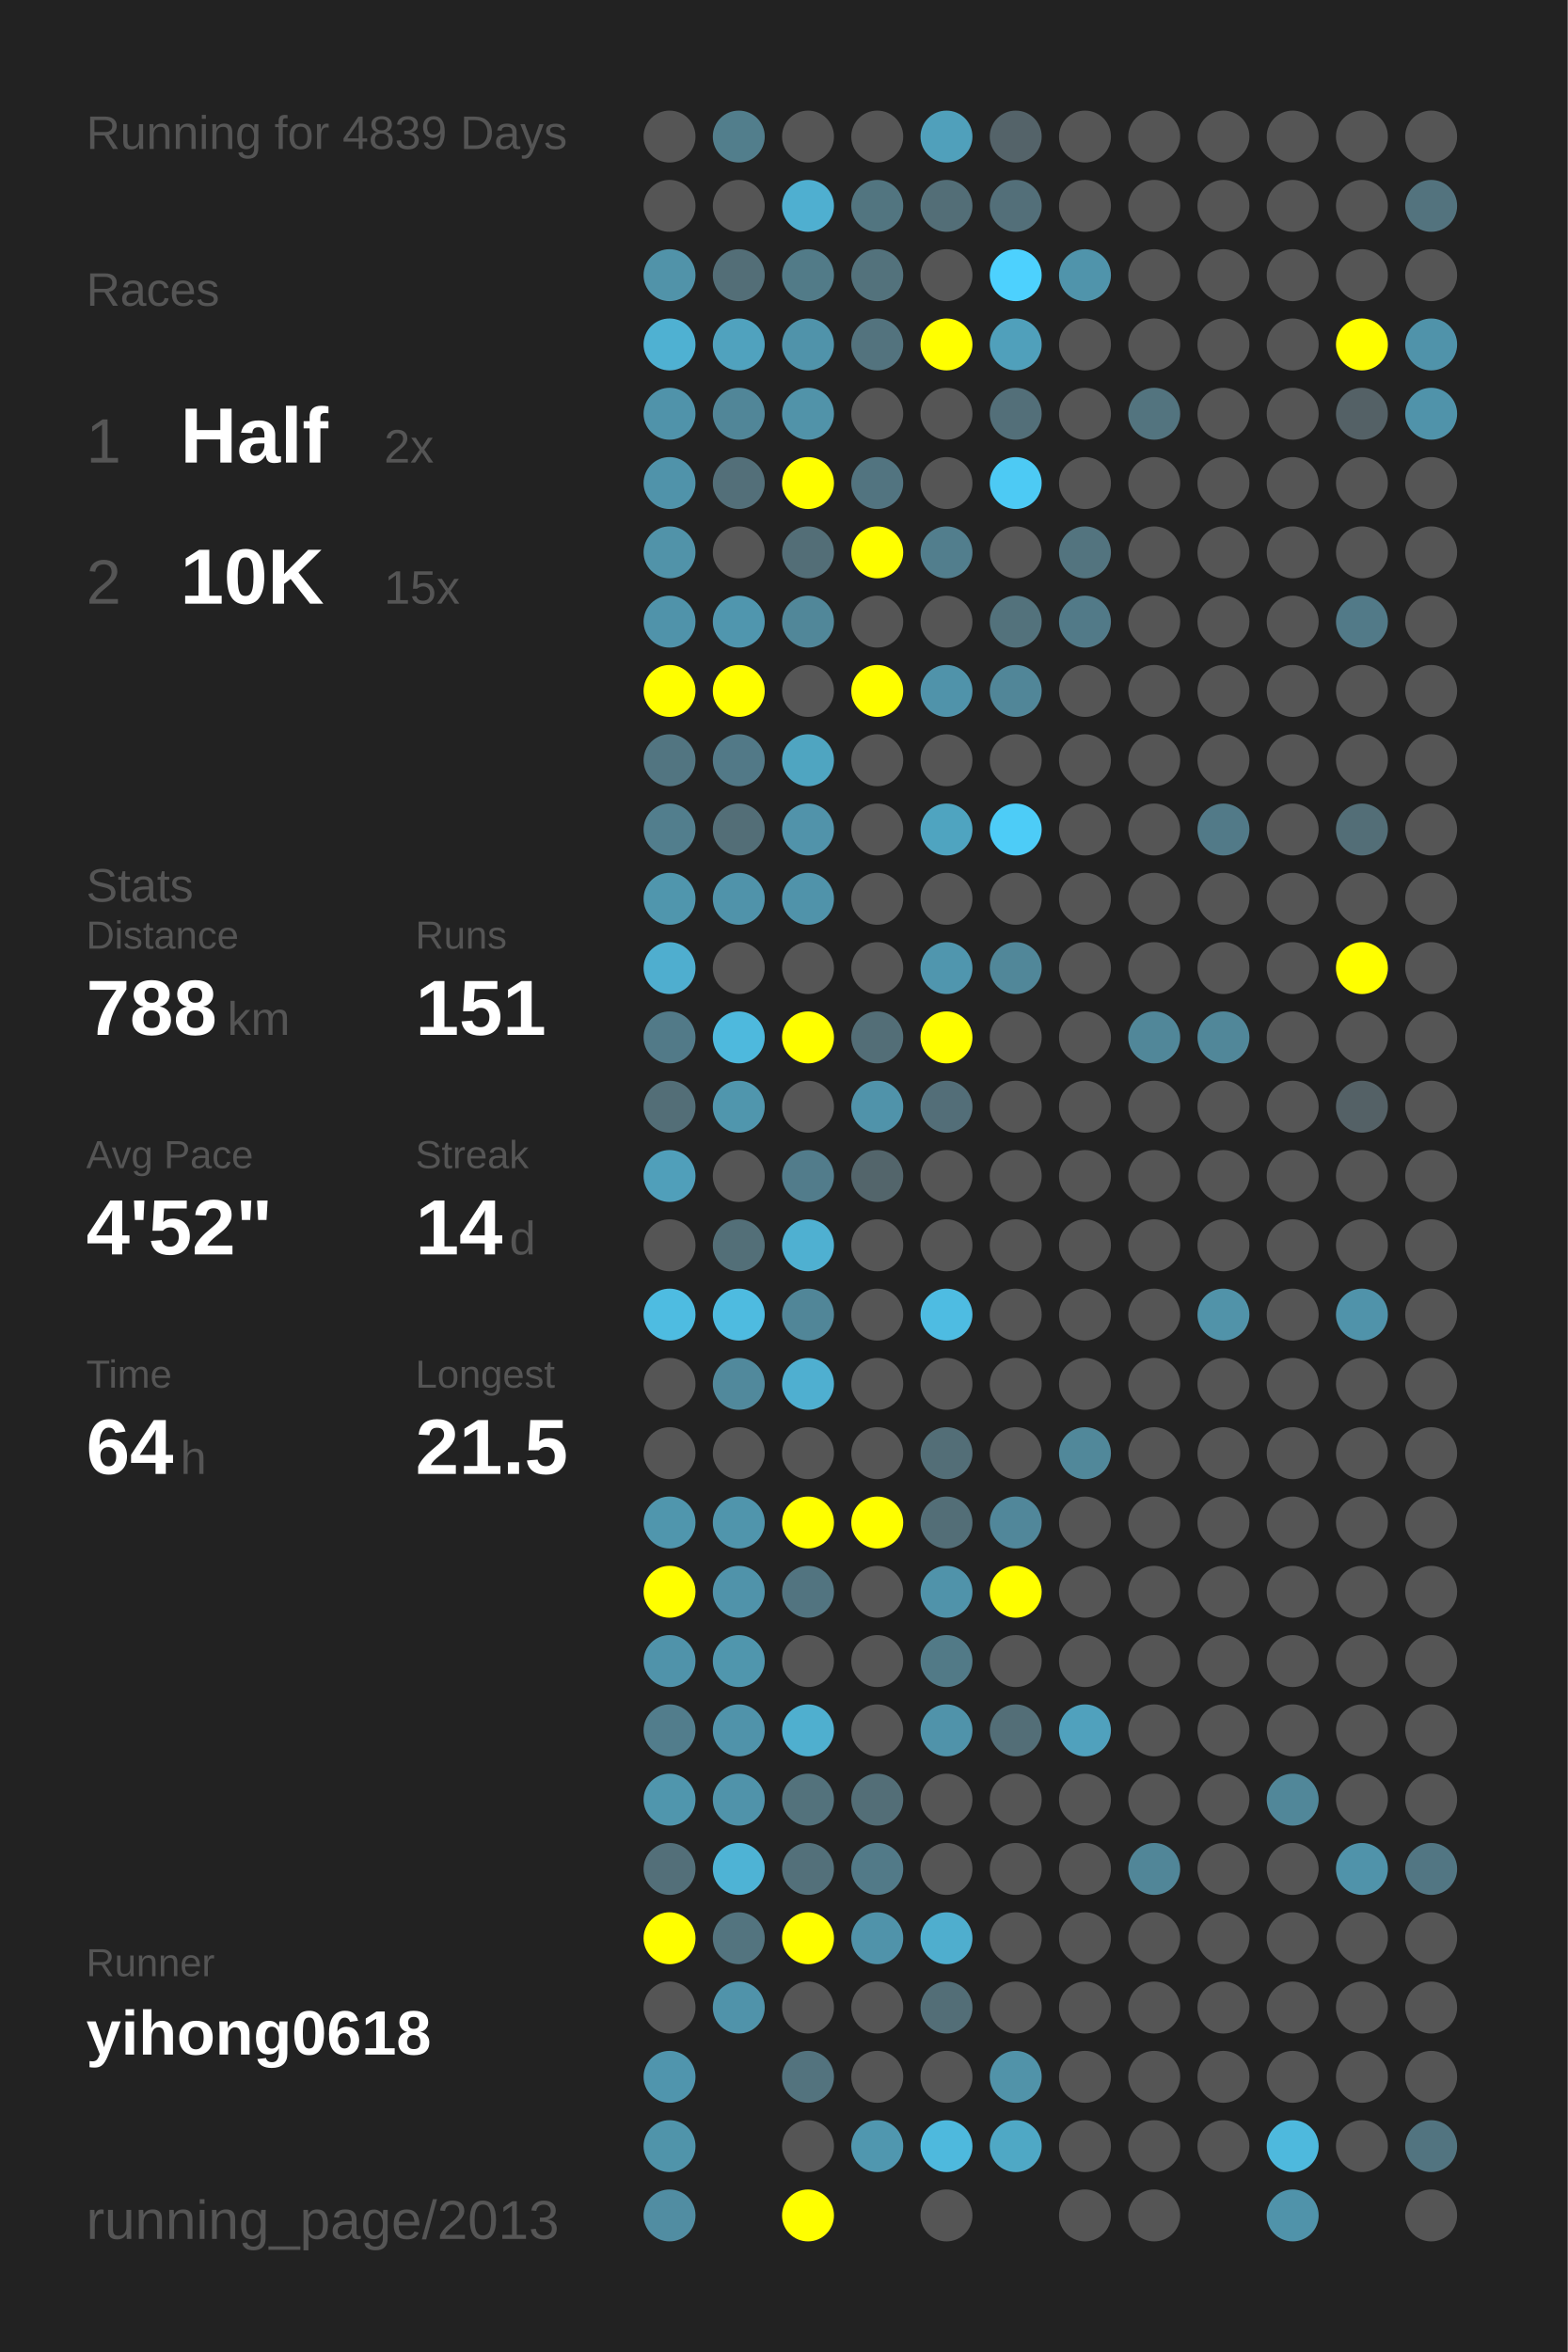
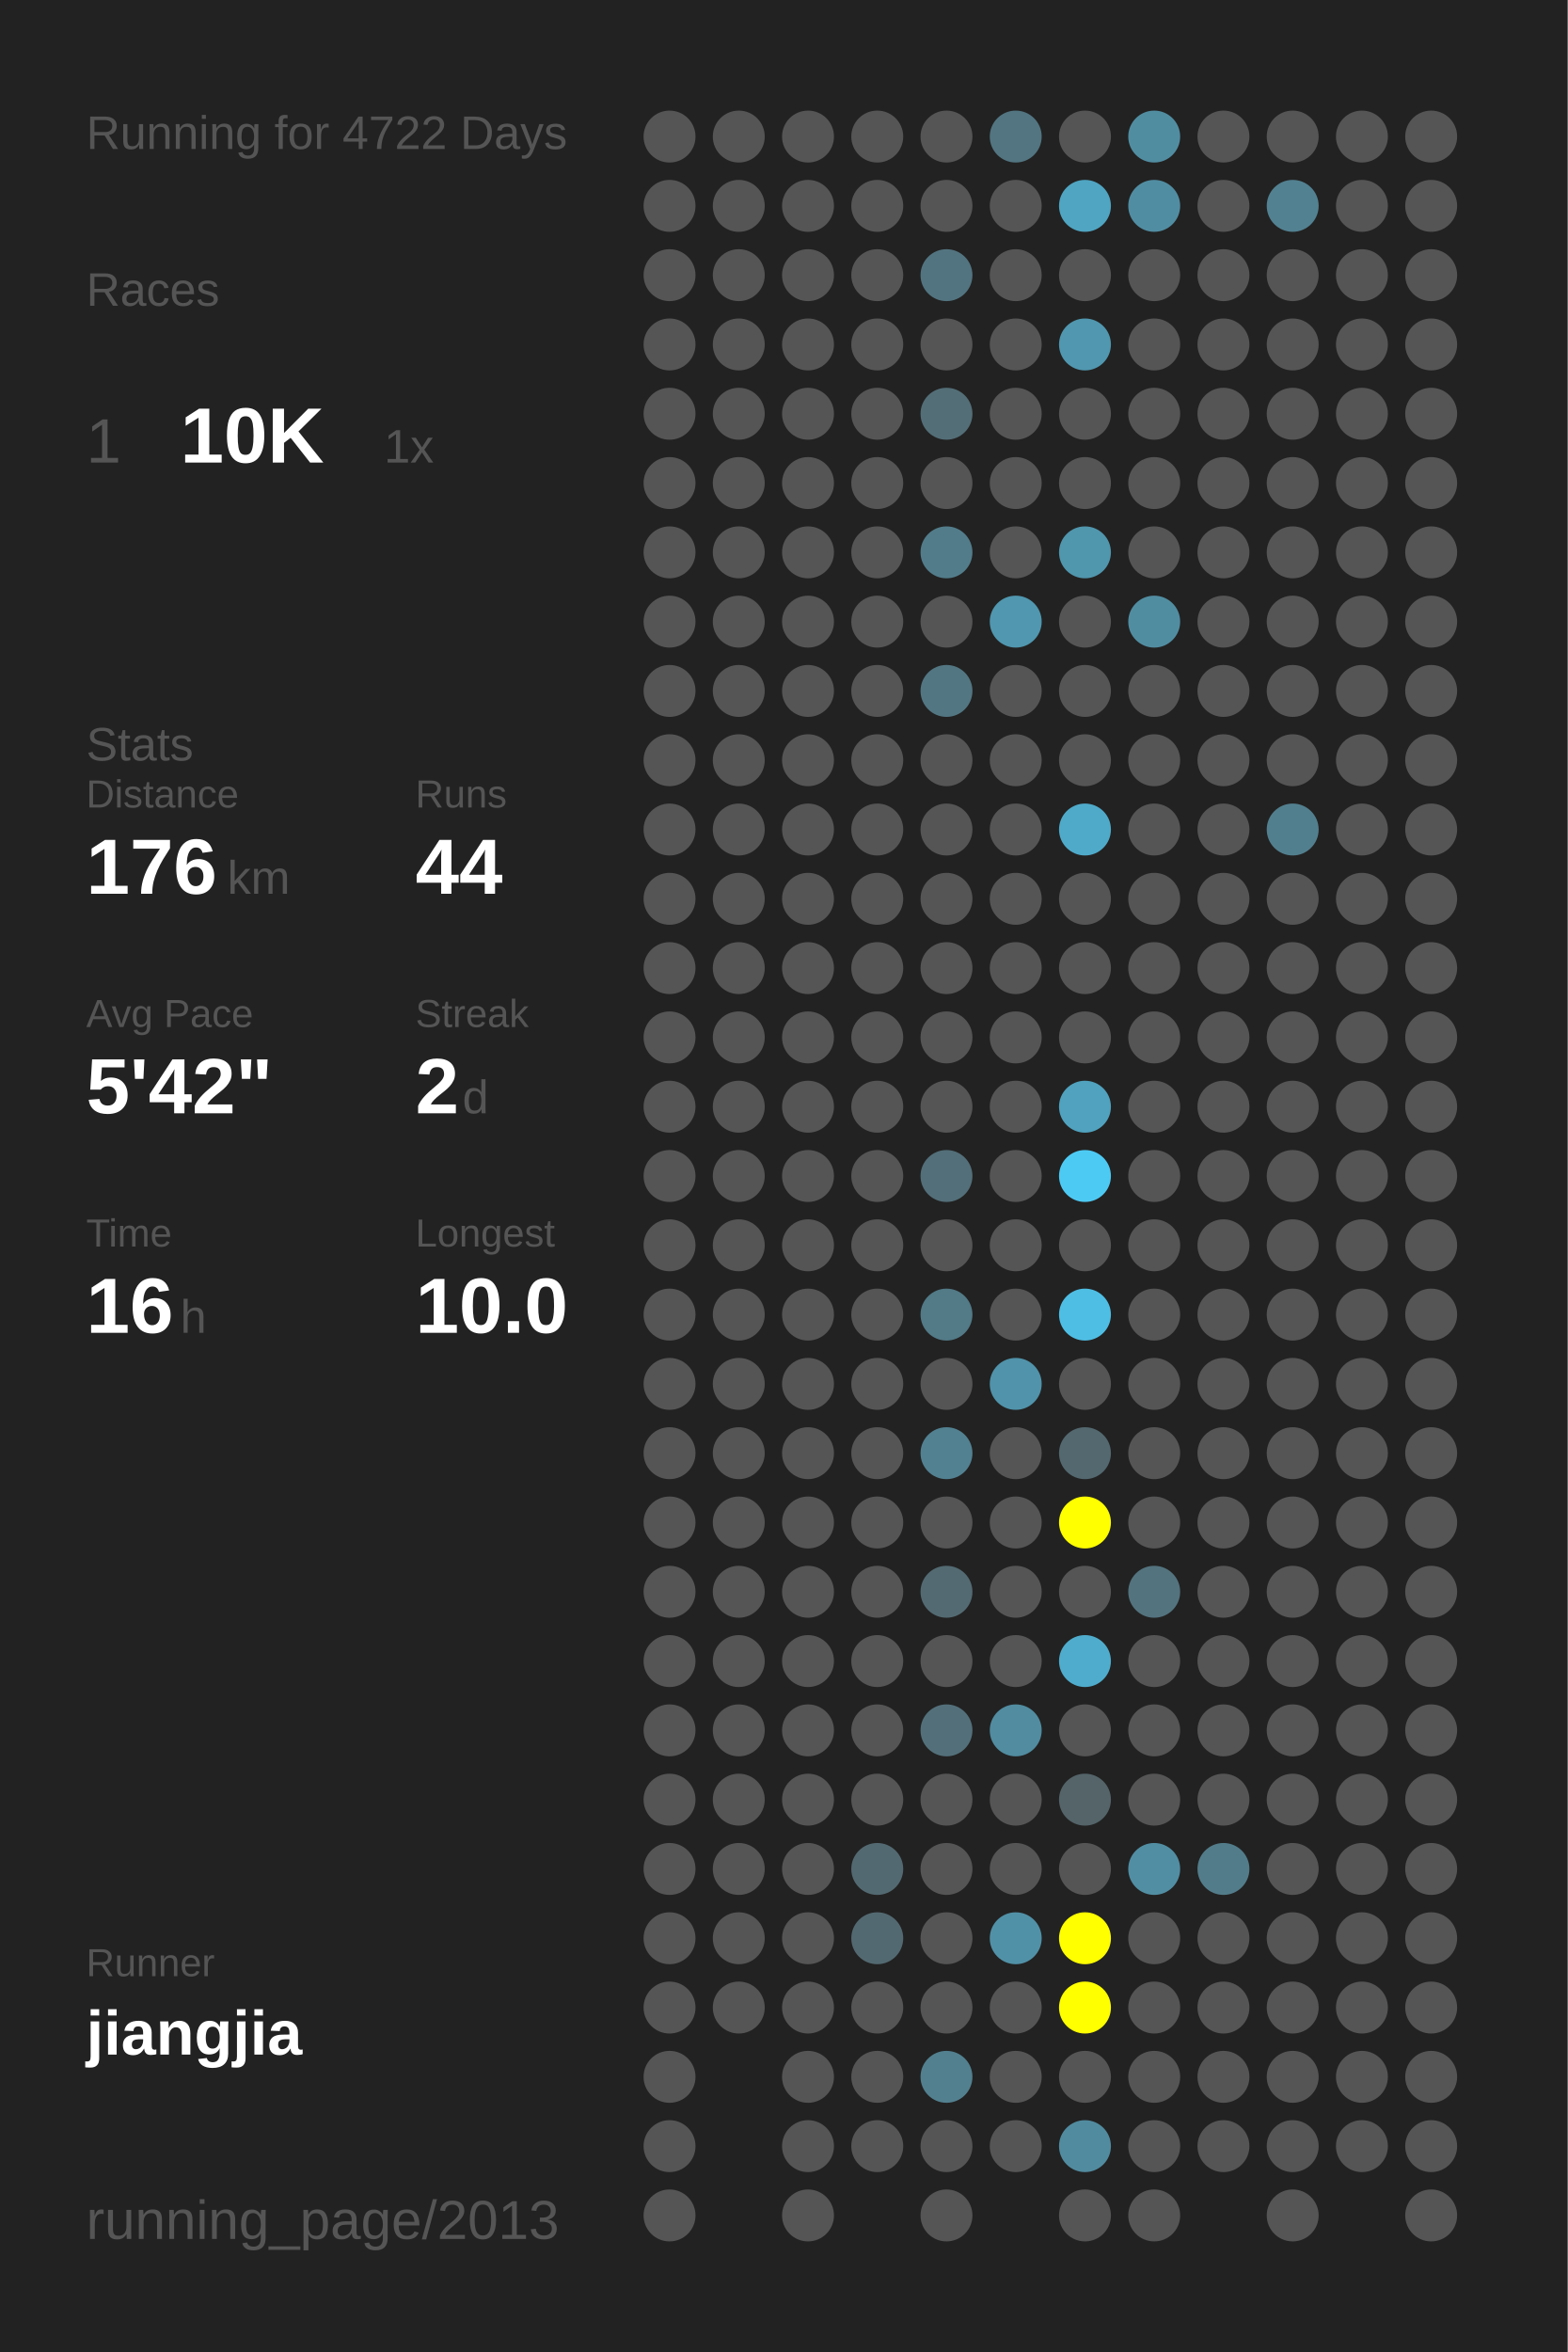
<svg xmlns="http://www.w3.org/2000/svg" baseProfile="full" height="300mm" version="1.1" viewBox="0,0,200,300" width="200mm">
  <defs />
  <rect fill="#222222" height="300" width="200" x="0" y="0" />
-   <text fill="#555555" style="font-size:6px; font-family:Arial;" x="11" y="19">Running for 4839 Days</text>
+   <text fill="#555555" style="font-size:6px; font-family:Arial;" x="11" y="19">Running for 4722 Days</text>
  <text fill="#555555" style="font-size:6px; font-family:Arial;" x="11" y="39">Races</text>
  <text fill="#555555" style="font-size:8px; font-family:Arial;" x="11" y="59">1</text>
-   <text fill="#FFFFFF" style="font-size:10px; font-family:Arial; font-weight:bold;" x="23" y="59">Half</text>
-   <text fill="#555555" style="font-size:6px; font-family:Arial;" x="49" y="59">2x</text>
-   <text fill="#555555" style="font-size:8px; font-family:Arial;" x="11" y="77">2</text>
-   <text fill="#FFFFFF" style="font-size:10px; font-family:Arial; font-weight:bold;" x="23" y="77">10K</text>
-   <text fill="#555555" style="font-size:6px; font-family:Arial;" x="49" y="77">15x</text>
-   <text fill="#555555" style="font-size:6px; font-family:Arial;" x="11" y="115">Stats</text>
-   <text fill="#555555" style="font-size:5px; font-family:Arial;" x="11" y="121">Distance</text>
-   <text fill="#FFFFFF" style="font-size:10px; font-family:Arial; font-weight:bold;" x="11" y="132">788</text>
-   <text fill="#555555" style="font-size:6px; font-family:Arial;" x="29" y="132">km</text>
-   <text fill="#555555" style="font-size:5px; font-family:Arial;" x="53" y="121">Runs</text>
-   <text fill="#FFFFFF" style="font-size:10px; font-family:Arial; font-weight:bold;" x="53" y="132">151</text>
-   <text fill="#555555" style="font-size:5px; font-family:Arial;" x="11" y="149">Avg Pace</text>
-   <text fill="#FFFFFF" style="font-size:10px; font-family:Arial; font-weight:bold;" x="11" y="160">4'52"</text>
-   <text fill="#555555" style="font-size:5px; font-family:Arial;" x="53" y="149">Streak</text>
-   <text fill="#FFFFFF" style="font-size:10px; font-family:Arial; font-weight:bold;" x="53" y="160">14</text>
-   <text fill="#555555" style="font-size:6px; font-family:Arial;" x="65" y="160">d</text>
-   <text fill="#555555" style="font-size:5px; font-family:Arial;" x="11" y="177">Time</text>
-   <text fill="#FFFFFF" style="font-size:10px; font-family:Arial; font-weight:bold;" x="11" y="188">64</text>
-   <text fill="#555555" style="font-size:6px; font-family:Arial;" x="23" y="188">h</text>
-   <text fill="#555555" style="font-size:5px; font-family:Arial;" x="53" y="177">Longest</text>
-   <text fill="#FFFFFF" style="font-size:10px; font-family:Arial; font-weight:bold;" x="53" y="188">21.5</text>
+   <text fill="#FFFFFF" style="font-size:10px; font-family:Arial; font-weight:bold;" x="23" y="59">10K</text>
+   <text fill="#555555" style="font-size:6px; font-family:Arial;" x="49" y="59">1x</text>
+   <text fill="#555555" style="font-size:6px; font-family:Arial;" x="11" y="97">Stats</text>
+   <text fill="#555555" style="font-size:5px; font-family:Arial;" x="11" y="103">Distance</text>
+   <text fill="#FFFFFF" style="font-size:10px; font-family:Arial; font-weight:bold;" x="11" y="114">176</text>
+   <text fill="#555555" style="font-size:6px; font-family:Arial;" x="29" y="114">km</text>
+   <text fill="#555555" style="font-size:5px; font-family:Arial;" x="53" y="103">Runs</text>
+   <text fill="#FFFFFF" style="font-size:10px; font-family:Arial; font-weight:bold;" x="53" y="114">44</text>
+   <text fill="#555555" style="font-size:5px; font-family:Arial;" x="11" y="131">Avg Pace</text>
+   <text fill="#FFFFFF" style="font-size:10px; font-family:Arial; font-weight:bold;" x="11" y="142">5'42"</text>
+   <text fill="#555555" style="font-size:5px; font-family:Arial;" x="53" y="131">Streak</text>
+   <text fill="#FFFFFF" style="font-size:10px; font-family:Arial; font-weight:bold;" x="53" y="142">2</text>
+   <text fill="#555555" style="font-size:6px; font-family:Arial;" x="59" y="142">d</text>
+   <text fill="#555555" style="font-size:5px; font-family:Arial;" x="11" y="159">Time</text>
+   <text fill="#FFFFFF" style="font-size:10px; font-family:Arial; font-weight:bold;" x="11" y="170">16</text>
+   <text fill="#555555" style="font-size:6px; font-family:Arial;" x="23" y="170">h</text>
+   <text fill="#555555" style="font-size:5px; font-family:Arial;" x="53" y="159">Longest</text>
+   <text fill="#FFFFFF" style="font-size:10px; font-family:Arial; font-weight:bold;" x="53" y="170">10.0</text>
  <text fill="#555555" style="font-size:5px; font-family:Arial;" x="11" y="252.065">Runner</text>
-   <text fill="#FFFFFF" style="font-size:8px; font-family:Arial; font-weight:bold;" x="11" y="262.065">yihong0618</text>
+   <text fill="#FFFFFF" style="font-size:8px; font-family:Arial; font-weight:bold;" x="11" y="262.065">jiangjia</text>
  <text fill="#555555" style="font-size:7px; font-family:Arial;" x="11" y="285.581">running_page/2013</text>
  <circle cx="85.417" cy="17.419" fill="#555555" r="3.312" />
  <circle cx="85.417" cy="26.258" fill="#555555" r="3.312" />
-   <circle cx="85.417" cy="35.097" fill="#5193a9" r="3.312" />
-   <circle cx="85.417" cy="43.935" fill="#4fb1d2" r="3.312" />
-   <circle cx="85.417" cy="52.774" fill="#5093aa" r="3.312" />
-   <circle cx="85.417" cy="61.613" fill="#5093aa" r="3.312" />
-   <circle cx="85.417" cy="70.452" fill="#5193a9" r="3.312" />
-   <circle cx="85.417" cy="79.29" fill="#5093aa" r="3.312" />
-   <circle cx="85.417" cy="88.129" fill="#FFFF00" r="3.312" />
-   <circle cx="85.417" cy="96.968" fill="#527581" r="3.312" />
-   <circle cx="85.417" cy="105.806" fill="#527e8d" r="3.312" />
-   <circle cx="85.417" cy="114.645" fill="#5096ad" r="3.312" />
-   <circle cx="85.417" cy="123.484" fill="#4faecf" r="3.312" />
-   <circle cx="85.417" cy="132.323" fill="#527a88" r="3.312" />
-   <circle cx="85.417" cy="141.161" fill="#536e77" r="3.312" />
-   <circle cx="85.417" cy="150" fill="#509fba" r="3.312" />
+   <circle cx="85.417" cy="35.097" fill="#555555" r="3.312" />
+   <circle cx="85.417" cy="43.935" fill="#555555" r="3.312" />
+   <circle cx="85.417" cy="52.774" fill="#555555" r="3.312" />
+   <circle cx="85.417" cy="61.613" fill="#555555" r="3.312" />
+   <circle cx="85.417" cy="70.452" fill="#555555" r="3.312" />
+   <circle cx="85.417" cy="79.29" fill="#555555" r="3.312" />
+   <circle cx="85.417" cy="88.129" fill="#555555" r="3.312" />
+   <circle cx="85.417" cy="96.968" fill="#555555" r="3.312" />
+   <circle cx="85.417" cy="105.806" fill="#555555" r="3.312" />
+   <circle cx="85.417" cy="114.645" fill="#555555" r="3.312" />
+   <circle cx="85.417" cy="123.484" fill="#555555" r="3.312" />
+   <circle cx="85.417" cy="132.323" fill="#555555" r="3.312" />
+   <circle cx="85.417" cy="141.161" fill="#555555" r="3.312" />
+   <circle cx="85.417" cy="150" fill="#555555" r="3.312" />
  <circle cx="85.417" cy="158.839" fill="#555555" r="3.312" />
-   <circle cx="85.417" cy="167.677" fill="#4ebce1" r="3.312" />
+   <circle cx="85.417" cy="167.677" fill="#555555" r="3.312" />
  <circle cx="85.417" cy="176.516" fill="#555555" r="3.312" />
  <circle cx="85.417" cy="185.355" fill="#555555" r="3.312" />
-   <circle cx="85.417" cy="194.194" fill="#5096ad" r="3.312" />
-   <circle cx="85.417" cy="203.032" fill="#FFFF00" r="3.312" />
-   <circle cx="85.417" cy="211.871" fill="#5093aa" r="3.312" />
-   <circle cx="85.417" cy="220.71" fill="#527d8c" r="3.312" />
-   <circle cx="85.417" cy="229.548" fill="#5096ad" r="3.312" />
-   <circle cx="85.417" cy="238.387" fill="#536f79" r="3.312" />
-   <circle cx="85.417" cy="247.226" fill="#FFFF00" r="3.312" />
+   <circle cx="85.417" cy="194.194" fill="#555555" r="3.312" />
+   <circle cx="85.417" cy="203.032" fill="#555555" r="3.312" />
+   <circle cx="85.417" cy="211.871" fill="#555555" r="3.312" />
+   <circle cx="85.417" cy="220.71" fill="#555555" r="3.312" />
+   <circle cx="85.417" cy="229.548" fill="#555555" r="3.312" />
+   <circle cx="85.417" cy="238.387" fill="#555555" r="3.312" />
+   <circle cx="85.417" cy="247.226" fill="#555555" r="3.312" />
  <circle cx="85.417" cy="256.065" fill="#555555" r="3.312" />
-   <circle cx="85.417" cy="264.903" fill="#5095ad" r="3.312" />
-   <circle cx="85.417" cy="273.742" fill="#5094aa" r="3.312" />
-   <circle cx="85.417" cy="282.581" fill="#518da2" r="3.312" />
-   <circle cx="94.25" cy="17.419" fill="#527e8c" r="3.312" />
+   <circle cx="85.417" cy="264.903" fill="#555555" r="3.312" />
+   <circle cx="85.417" cy="273.742" fill="#555555" r="3.312" />
+   <circle cx="85.417" cy="282.581" fill="#555555" r="3.312" />
+   <circle cx="94.25" cy="17.419" fill="#555555" r="3.312" />
  <circle cx="94.25" cy="26.258" fill="#555555" r="3.312" />
-   <circle cx="94.25" cy="35.097" fill="#536e77" r="3.312" />
-   <circle cx="94.25" cy="43.935" fill="#50a2be" r="3.312" />
-   <circle cx="94.25" cy="52.774" fill="#518698" r="3.312" />
-   <circle cx="94.25" cy="61.613" fill="#536f79" r="3.312" />
+   <circle cx="94.25" cy="35.097" fill="#555555" r="3.312" />
+   <circle cx="94.25" cy="43.935" fill="#555555" r="3.312" />
+   <circle cx="94.25" cy="52.774" fill="#555555" r="3.312" />
+   <circle cx="94.25" cy="61.613" fill="#555555" r="3.312" />
  <circle cx="94.25" cy="70.452" fill="#555555" r="3.312" />
-   <circle cx="94.25" cy="79.29" fill="#5096ae" r="3.312" />
-   <circle cx="94.25" cy="88.129" fill="#FFFF00" r="3.312" />
-   <circle cx="94.25" cy="96.968" fill="#527987" r="3.312" />
-   <circle cx="94.25" cy="105.806" fill="#536e77" r="3.312" />
-   <circle cx="94.25" cy="114.645" fill="#5093aa" r="3.312" />
+   <circle cx="94.25" cy="79.29" fill="#555555" r="3.312" />
+   <circle cx="94.25" cy="88.129" fill="#555555" r="3.312" />
+   <circle cx="94.25" cy="96.968" fill="#555555" r="3.312" />
+   <circle cx="94.25" cy="105.806" fill="#555555" r="3.312" />
+   <circle cx="94.25" cy="114.645" fill="#555555" r="3.312" />
  <circle cx="94.25" cy="123.484" fill="#555555" r="3.312" />
-   <circle cx="94.25" cy="132.323" fill="#4eb9dd" r="3.312" />
-   <circle cx="94.25" cy="141.161" fill="#5096ad" r="3.312" />
+   <circle cx="94.25" cy="132.323" fill="#555555" r="3.312" />
+   <circle cx="94.25" cy="141.161" fill="#555555" r="3.312" />
  <circle cx="94.25" cy="150" fill="#555555" r="3.312" />
-   <circle cx="94.25" cy="158.839" fill="#536f78" r="3.312" />
-   <circle cx="94.25" cy="167.677" fill="#4ebbe0" r="3.312" />
-   <circle cx="94.25" cy="176.516" fill="#51899c" r="3.312" />
+   <circle cx="94.25" cy="158.839" fill="#555555" r="3.312" />
+   <circle cx="94.25" cy="167.677" fill="#555555" r="3.312" />
+   <circle cx="94.25" cy="176.516" fill="#555555" r="3.312" />
  <circle cx="94.25" cy="185.355" fill="#555555" r="3.312" />
-   <circle cx="94.25" cy="194.194" fill="#5095ac" r="3.312" />
-   <circle cx="94.25" cy="203.032" fill="#5093aa" r="3.312" />
-   <circle cx="94.25" cy="211.871" fill="#5096ad" r="3.312" />
-   <circle cx="94.25" cy="220.71" fill="#5093aa" r="3.312" />
-   <circle cx="94.25" cy="229.548" fill="#5093aa" r="3.312" />
-   <circle cx="94.25" cy="238.387" fill="#4eb3d5" r="3.312" />
-   <circle cx="94.25" cy="247.226" fill="#53747f" r="3.312" />
-   <circle cx="94.25" cy="256.065" fill="#5093aa" r="3.312" />
+   <circle cx="94.25" cy="194.194" fill="#555555" r="3.312" />
+   <circle cx="94.25" cy="203.032" fill="#555555" r="3.312" />
+   <circle cx="94.25" cy="211.871" fill="#555555" r="3.312" />
+   <circle cx="94.25" cy="220.71" fill="#555555" r="3.312" />
+   <circle cx="94.25" cy="229.548" fill="#555555" r="3.312" />
+   <circle cx="94.25" cy="238.387" fill="#555555" r="3.312" />
+   <circle cx="94.25" cy="247.226" fill="#555555" r="3.312" />
+   <circle cx="94.25" cy="256.065" fill="#555555" r="3.312" />
  <circle cx="103.083" cy="17.419" fill="#555555" r="3.312" />
-   <circle cx="103.083" cy="26.258" fill="#4fafd0" r="3.312" />
-   <circle cx="103.083" cy="35.097" fill="#527b88" r="3.312" />
-   <circle cx="103.083" cy="43.935" fill="#5093aa" r="3.312" />
-   <circle cx="103.083" cy="52.774" fill="#5193a9" r="3.312" />
-   <circle cx="103.083" cy="61.613" fill="#FFFF00" r="3.312" />
-   <circle cx="103.083" cy="70.452" fill="#536e77" r="3.312" />
-   <circle cx="103.083" cy="79.29" fill="#518799" r="3.312" />
+   <circle cx="103.083" cy="26.258" fill="#555555" r="3.312" />
+   <circle cx="103.083" cy="35.097" fill="#555555" r="3.312" />
+   <circle cx="103.083" cy="43.935" fill="#555555" r="3.312" />
+   <circle cx="103.083" cy="52.774" fill="#555555" r="3.312" />
+   <circle cx="103.083" cy="61.613" fill="#555555" r="3.312" />
+   <circle cx="103.083" cy="70.452" fill="#555555" r="3.312" />
+   <circle cx="103.083" cy="79.29" fill="#555555" r="3.312" />
  <circle cx="103.083" cy="88.129" fill="#555555" r="3.312" />
-   <circle cx="103.083" cy="96.968" fill="#4fa5c1" r="3.312" />
-   <circle cx="103.083" cy="105.806" fill="#5193aa" r="3.312" />
-   <circle cx="103.083" cy="114.645" fill="#5093aa" r="3.312" />
+   <circle cx="103.083" cy="96.968" fill="#555555" r="3.312" />
+   <circle cx="103.083" cy="105.806" fill="#555555" r="3.312" />
+   <circle cx="103.083" cy="114.645" fill="#555555" r="3.312" />
  <circle cx="103.083" cy="123.484" fill="#555555" r="3.312" />
-   <circle cx="103.083" cy="132.323" fill="#FFFF00" r="3.312" />
+   <circle cx="103.083" cy="132.323" fill="#555555" r="3.312" />
  <circle cx="103.083" cy="141.161" fill="#555555" r="3.312" />
-   <circle cx="103.083" cy="150" fill="#527c8b" r="3.312" />
-   <circle cx="103.083" cy="158.839" fill="#4fb0d1" r="3.312" />
-   <circle cx="103.083" cy="167.677" fill="#518698" r="3.312" />
-   <circle cx="103.083" cy="176.516" fill="#4fafd0" r="3.312" />
+   <circle cx="103.083" cy="150" fill="#555555" r="3.312" />
+   <circle cx="103.083" cy="158.839" fill="#555555" r="3.312" />
+   <circle cx="103.083" cy="167.677" fill="#555555" r="3.312" />
+   <circle cx="103.083" cy="176.516" fill="#555555" r="3.312" />
  <circle cx="103.083" cy="185.355" fill="#555555" r="3.312" />
-   <circle cx="103.083" cy="194.194" fill="#FFFF00" r="3.312" />
-   <circle cx="103.083" cy="203.032" fill="#527480" r="3.312" />
+   <circle cx="103.083" cy="194.194" fill="#555555" r="3.312" />
+   <circle cx="103.083" cy="203.032" fill="#555555" r="3.312" />
  <circle cx="103.083" cy="211.871" fill="#555555" r="3.312" />
-   <circle cx="103.083" cy="220.71" fill="#4fafcf" r="3.312" />
-   <circle cx="103.083" cy="229.548" fill="#53727c" r="3.312" />
-   <circle cx="103.083" cy="238.387" fill="#53707a" r="3.312" />
-   <circle cx="103.083" cy="247.226" fill="#FFFF00" r="3.312" />
+   <circle cx="103.083" cy="220.71" fill="#555555" r="3.312" />
+   <circle cx="103.083" cy="229.548" fill="#555555" r="3.312" />
+   <circle cx="103.083" cy="238.387" fill="#555555" r="3.312" />
+   <circle cx="103.083" cy="247.226" fill="#555555" r="3.312" />
  <circle cx="103.083" cy="256.065" fill="#555555" r="3.312" />
-   <circle cx="103.083" cy="264.903" fill="#53737e" r="3.312" />
+   <circle cx="103.083" cy="264.903" fill="#555555" r="3.312" />
  <circle cx="103.083" cy="273.742" fill="#555555" r="3.312" />
-   <circle cx="103.083" cy="282.581" fill="#FFFF00" r="3.312" />
+   <circle cx="103.083" cy="282.581" fill="#555555" r="3.312" />
  <circle cx="111.917" cy="17.419" fill="#555555" r="3.312" />
-   <circle cx="111.917" cy="26.258" fill="#527580" r="3.312" />
-   <circle cx="111.917" cy="35.097" fill="#53727c" r="3.312" />
-   <circle cx="111.917" cy="43.935" fill="#53737e" r="3.312" />
+   <circle cx="111.917" cy="26.258" fill="#555555" r="3.312" />
+   <circle cx="111.917" cy="35.097" fill="#555555" r="3.312" />
+   <circle cx="111.917" cy="43.935" fill="#555555" r="3.312" />
  <circle cx="111.917" cy="52.774" fill="#555555" r="3.312" />
-   <circle cx="111.917" cy="61.613" fill="#527480" r="3.312" />
-   <circle cx="111.917" cy="70.452" fill="#FFFF00" r="3.312" />
+   <circle cx="111.917" cy="61.613" fill="#555555" r="3.312" />
+   <circle cx="111.917" cy="70.452" fill="#555555" r="3.312" />
  <circle cx="111.917" cy="79.29" fill="#555555" r="3.312" />
-   <circle cx="111.917" cy="88.129" fill="#FFFF00" r="3.312" />
+   <circle cx="111.917" cy="88.129" fill="#555555" r="3.312" />
  <circle cx="111.917" cy="96.968" fill="#555555" r="3.312" />
  <circle cx="111.917" cy="105.806" fill="#555555" r="3.312" />
  <circle cx="111.917" cy="114.645" fill="#555555" r="3.312" />
  <circle cx="111.917" cy="123.484" fill="#555555" r="3.312" />
-   <circle cx="111.917" cy="132.323" fill="#536e77" r="3.312" />
-   <circle cx="111.917" cy="141.161" fill="#5093aa" r="3.312" />
-   <circle cx="111.917" cy="150" fill="#53656b" r="3.312" />
+   <circle cx="111.917" cy="132.323" fill="#555555" r="3.312" />
+   <circle cx="111.917" cy="141.161" fill="#555555" r="3.312" />
+   <circle cx="111.917" cy="150" fill="#555555" r="3.312" />
  <circle cx="111.917" cy="158.839" fill="#555555" r="3.312" />
  <circle cx="111.917" cy="167.677" fill="#555555" r="3.312" />
  <circle cx="111.917" cy="176.516" fill="#555555" r="3.312" />
  <circle cx="111.917" cy="185.355" fill="#555555" r="3.312" />
-   <circle cx="111.917" cy="194.194" fill="#FFFF00" r="3.312" />
+   <circle cx="111.917" cy="194.194" fill="#555555" r="3.312" />
  <circle cx="111.917" cy="203.032" fill="#555555" r="3.312" />
  <circle cx="111.917" cy="211.871" fill="#555555" r="3.312" />
  <circle cx="111.917" cy="220.71" fill="#555555" r="3.312" />
-   <circle cx="111.917" cy="229.548" fill="#536e77" r="3.312" />
-   <circle cx="111.917" cy="238.387" fill="#527a88" r="3.312" />
-   <circle cx="111.917" cy="247.226" fill="#5093aa" r="3.312" />
+   <circle cx="111.917" cy="229.548" fill="#555555" r="3.312" />
+   <circle cx="111.917" cy="238.387" fill="#536971" r="3.312" />
+   <circle cx="111.917" cy="247.226" fill="#536971" r="3.312" />
  <circle cx="111.917" cy="256.065" fill="#555555" r="3.312" />
  <circle cx="111.917" cy="264.903" fill="#555555" r="3.312" />
-   <circle cx="111.917" cy="273.742" fill="#5097af" r="3.312" />
-   <circle cx="120.75" cy="17.419" fill="#50a0bb" r="3.312" />
-   <circle cx="120.75" cy="26.258" fill="#536e77" r="3.312" />
-   <circle cx="120.75" cy="35.097" fill="#555555" r="3.312" />
-   <circle cx="120.75" cy="43.935" fill="#FFFF00" r="3.312" />
-   <circle cx="120.75" cy="52.774" fill="#555555" r="3.312" />
+   <circle cx="111.917" cy="273.742" fill="#555555" r="3.312" />
+   <circle cx="120.75" cy="17.419" fill="#555555" r="3.312" />
+   <circle cx="120.75" cy="26.258" fill="#555555" r="3.312" />
+   <circle cx="120.75" cy="35.097" fill="#527480" r="3.312" />
+   <circle cx="120.75" cy="43.935" fill="#555555" r="3.312" />
+   <circle cx="120.75" cy="52.774" fill="#536e77" r="3.312" />
  <circle cx="120.75" cy="61.613" fill="#555555" r="3.312" />
-   <circle cx="120.75" cy="70.452" fill="#527e8d" r="3.312" />
+   <circle cx="120.75" cy="70.452" fill="#527c8a" r="3.312" />
  <circle cx="120.75" cy="79.29" fill="#555555" r="3.312" />
-   <circle cx="120.75" cy="88.129" fill="#5093aa" r="3.312" />
+   <circle cx="120.75" cy="88.129" fill="#527682" r="3.312" />
  <circle cx="120.75" cy="96.968" fill="#555555" r="3.312" />
-   <circle cx="120.75" cy="105.806" fill="#4fa4c0" r="3.312" />
+   <circle cx="120.75" cy="105.806" fill="#555555" r="3.312" />
  <circle cx="120.75" cy="114.645" fill="#555555" r="3.312" />
-   <circle cx="120.75" cy="123.484" fill="#5096ae" r="3.312" />
-   <circle cx="120.75" cy="132.323" fill="#FFFF00" r="3.312" />
-   <circle cx="120.75" cy="141.161" fill="#536e78" r="3.312" />
-   <circle cx="120.75" cy="150" fill="#555555" r="3.312" />
+   <circle cx="120.75" cy="123.484" fill="#555555" r="3.312" />
+   <circle cx="120.75" cy="132.323" fill="#555555" r="3.312" />
+   <circle cx="120.75" cy="141.161" fill="#555555" r="3.312" />
+   <circle cx="120.75" cy="150" fill="#536f79" r="3.312" />
  <circle cx="120.75" cy="158.839" fill="#555555" r="3.312" />
-   <circle cx="120.75" cy="167.677" fill="#4ebce2" r="3.312" />
+   <circle cx="120.75" cy="167.677" fill="#527a87" r="3.312" />
  <circle cx="120.75" cy="176.516" fill="#555555" r="3.312" />
-   <circle cx="120.75" cy="185.355" fill="#536e77" r="3.312" />
-   <circle cx="120.75" cy="194.194" fill="#536e77" r="3.312" />
-   <circle cx="120.75" cy="203.032" fill="#5093aa" r="3.312" />
-   <circle cx="120.75" cy="211.871" fill="#527a87" r="3.312" />
-   <circle cx="120.75" cy="220.71" fill="#5093aa" r="3.312" />
+   <circle cx="120.75" cy="185.355" fill="#528191" r="3.312" />
+   <circle cx="120.75" cy="194.194" fill="#555555" r="3.312" />
+   <circle cx="120.75" cy="203.032" fill="#536a72" r="3.312" />
+   <circle cx="120.75" cy="211.871" fill="#555555" r="3.312" />
+   <circle cx="120.75" cy="220.71" fill="#53707a" r="3.312" />
  <circle cx="120.75" cy="229.548" fill="#555555" r="3.312" />
  <circle cx="120.75" cy="238.387" fill="#555555" r="3.312" />
-   <circle cx="120.75" cy="247.226" fill="#4faece" r="3.312" />
-   <circle cx="120.75" cy="256.065" fill="#536e77" r="3.312" />
-   <circle cx="120.75" cy="264.903" fill="#555555" r="3.312" />
-   <circle cx="120.75" cy="273.742" fill="#4eb9dd" r="3.312" />
+   <circle cx="120.75" cy="247.226" fill="#555555" r="3.312" />
+   <circle cx="120.75" cy="256.065" fill="#555555" r="3.312" />
+   <circle cx="120.75" cy="264.903" fill="#52808f" r="3.312" />
+   <circle cx="120.75" cy="273.742" fill="#555555" r="3.312" />
  <circle cx="120.75" cy="282.581" fill="#555555" r="3.312" />
-   <circle cx="129.583" cy="17.419" fill="#546369" r="3.312" />
-   <circle cx="129.583" cy="26.258" fill="#536f79" r="3.312" />
-   <circle cx="129.583" cy="35.097" fill="#4dd1fe" r="3.312" />
-   <circle cx="129.583" cy="43.935" fill="#50a0bb" r="3.312" />
-   <circle cx="129.583" cy="52.774" fill="#536f79" r="3.312" />
-   <circle cx="129.583" cy="61.613" fill="#4dcaf4" r="3.312" />
+   <circle cx="129.583" cy="17.419" fill="#527581" r="3.312" />
+   <circle cx="129.583" cy="26.258" fill="#555555" r="3.312" />
+   <circle cx="129.583" cy="35.097" fill="#555555" r="3.312" />
+   <circle cx="129.583" cy="43.935" fill="#555555" r="3.312" />
+   <circle cx="129.583" cy="52.774" fill="#555555" r="3.312" />
+   <circle cx="129.583" cy="61.613" fill="#555555" r="3.312" />
  <circle cx="129.583" cy="70.452" fill="#555555" r="3.312" />
-   <circle cx="129.583" cy="79.29" fill="#53727c" r="3.312" />
-   <circle cx="129.583" cy="88.129" fill="#518698" r="3.312" />
+   <circle cx="129.583" cy="79.29" fill="#5097af" r="3.312" />
+   <circle cx="129.583" cy="88.129" fill="#555555" r="3.312" />
  <circle cx="129.583" cy="96.968" fill="#555555" r="3.312" />
-   <circle cx="129.583" cy="105.806" fill="#4dccf7" r="3.312" />
+   <circle cx="129.583" cy="105.806" fill="#555555" r="3.312" />
  <circle cx="129.583" cy="114.645" fill="#555555" r="3.312" />
-   <circle cx="129.583" cy="123.484" fill="#518799" r="3.312" />
+   <circle cx="129.583" cy="123.484" fill="#555555" r="3.312" />
  <circle cx="129.583" cy="132.323" fill="#555555" r="3.312" />
  <circle cx="129.583" cy="141.161" fill="#555555" r="3.312" />
  <circle cx="129.583" cy="150" fill="#555555" r="3.312" />
  <circle cx="129.583" cy="158.839" fill="#555555" r="3.312" />
  <circle cx="129.583" cy="167.677" fill="#555555" r="3.312" />
-   <circle cx="129.583" cy="176.516" fill="#555555" r="3.312" />
+   <circle cx="129.583" cy="176.516" fill="#5093aa" r="3.312" />
  <circle cx="129.583" cy="185.355" fill="#555555" r="3.312" />
-   <circle cx="129.583" cy="194.194" fill="#51879a" r="3.312" />
-   <circle cx="129.583" cy="203.032" fill="#FFFF00" r="3.312" />
+   <circle cx="129.583" cy="194.194" fill="#555555" r="3.312" />
+   <circle cx="129.583" cy="203.032" fill="#555555" r="3.312" />
  <circle cx="129.583" cy="211.871" fill="#555555" r="3.312" />
-   <circle cx="129.583" cy="220.71" fill="#536e77" r="3.312" />
+   <circle cx="129.583" cy="220.71" fill="#518ca0" r="3.312" />
  <circle cx="129.583" cy="229.548" fill="#555555" r="3.312" />
  <circle cx="129.583" cy="238.387" fill="#555555" r="3.312" />
-   <circle cx="129.583" cy="247.226" fill="#555555" r="3.312" />
+   <circle cx="129.583" cy="247.226" fill="#5191a7" r="3.312" />
  <circle cx="129.583" cy="256.065" fill="#555555" r="3.312" />
-   <circle cx="129.583" cy="264.903" fill="#5193a9" r="3.312" />
-   <circle cx="129.583" cy="273.742" fill="#4fa8c5" r="3.312" />
+   <circle cx="129.583" cy="264.903" fill="#555555" r="3.312" />
+   <circle cx="129.583" cy="273.742" fill="#555555" r="3.312" />
  <circle cx="138.417" cy="17.419" fill="#555555" r="3.312" />
-   <circle cx="138.417" cy="26.258" fill="#555555" r="3.312" />
-   <circle cx="138.417" cy="35.097" fill="#5094ab" r="3.312" />
-   <circle cx="138.417" cy="43.935" fill="#555555" r="3.312" />
+   <circle cx="138.417" cy="26.258" fill="#4fa5c2" r="3.312" />
+   <circle cx="138.417" cy="35.097" fill="#555555" r="3.312" />
+   <circle cx="138.417" cy="43.935" fill="#5097af" r="3.312" />
  <circle cx="138.417" cy="52.774" fill="#555555" r="3.312" />
  <circle cx="138.417" cy="61.613" fill="#555555" r="3.312" />
-   <circle cx="138.417" cy="70.452" fill="#53747f" r="3.312" />
-   <circle cx="138.417" cy="79.29" fill="#527a88" r="3.312" />
+   <circle cx="138.417" cy="70.452" fill="#5096ad" r="3.312" />
+   <circle cx="138.417" cy="79.29" fill="#555555" r="3.312" />
  <circle cx="138.417" cy="88.129" fill="#555555" r="3.312" />
  <circle cx="138.417" cy="96.968" fill="#555555" r="3.312" />
-   <circle cx="138.417" cy="105.806" fill="#555555" r="3.312" />
+   <circle cx="138.417" cy="105.806" fill="#4faac9" r="3.312" />
  <circle cx="138.417" cy="114.645" fill="#555555" r="3.312" />
  <circle cx="138.417" cy="123.484" fill="#555555" r="3.312" />
  <circle cx="138.417" cy="132.323" fill="#555555" r="3.312" />
-   <circle cx="138.417" cy="141.161" fill="#555555" r="3.312" />
-   <circle cx="138.417" cy="150" fill="#555555" r="3.312" />
+   <circle cx="138.417" cy="141.161" fill="#50a2be" r="3.312" />
+   <circle cx="138.417" cy="150" fill="#4dcaf4" r="3.312" />
  <circle cx="138.417" cy="158.839" fill="#555555" r="3.312" />
-   <circle cx="138.417" cy="167.677" fill="#555555" r="3.312" />
+   <circle cx="138.417" cy="167.677" fill="#4ebee4" r="3.312" />
  <circle cx="138.417" cy="176.516" fill="#555555" r="3.312" />
-   <circle cx="138.417" cy="185.355" fill="#51889a" r="3.312" />
-   <circle cx="138.417" cy="194.194" fill="#555555" r="3.312" />
+   <circle cx="138.417" cy="185.355" fill="#53686f" r="3.312" />
+   <circle cx="138.417" cy="194.194" fill="#FFFF00" r="3.312" />
  <circle cx="138.417" cy="203.032" fill="#555555" r="3.312" />
-   <circle cx="138.417" cy="211.871" fill="#555555" r="3.312" />
-   <circle cx="138.417" cy="220.71" fill="#50a1bd" r="3.312" />
-   <circle cx="138.417" cy="229.548" fill="#555555" r="3.312" />
+   <circle cx="138.417" cy="211.871" fill="#4faccc" r="3.312" />
+   <circle cx="138.417" cy="220.71" fill="#555555" r="3.312" />
+   <circle cx="138.417" cy="229.548" fill="#546469" r="3.312" />
  <circle cx="138.417" cy="238.387" fill="#555555" r="3.312" />
-   <circle cx="138.417" cy="247.226" fill="#555555" r="3.312" />
-   <circle cx="138.417" cy="256.065" fill="#555555" r="3.312" />
+   <circle cx="138.417" cy="247.226" fill="#FFFF00" r="3.312" />
+   <circle cx="138.417" cy="256.065" fill="#FFFF00" r="3.312" />
  <circle cx="138.417" cy="264.903" fill="#555555" r="3.312" />
-   <circle cx="138.417" cy="273.742" fill="#555555" r="3.312" />
+   <circle cx="138.417" cy="273.742" fill="#518b9f" r="3.312" />
  <circle cx="138.417" cy="282.581" fill="#555555" r="3.312" />
-   <circle cx="147.25" cy="17.419" fill="#555555" r="3.312" />
-   <circle cx="147.25" cy="26.258" fill="#555555" r="3.312" />
+   <circle cx="147.25" cy="17.419" fill="#518da1" r="3.312" />
+   <circle cx="147.25" cy="26.258" fill="#518da2" r="3.312" />
  <circle cx="147.25" cy="35.097" fill="#555555" r="3.312" />
  <circle cx="147.25" cy="43.935" fill="#555555" r="3.312" />
-   <circle cx="147.25" cy="52.774" fill="#53747f" r="3.312" />
+   <circle cx="147.25" cy="52.774" fill="#555555" r="3.312" />
  <circle cx="147.25" cy="61.613" fill="#555555" r="3.312" />
  <circle cx="147.25" cy="70.452" fill="#555555" r="3.312" />
-   <circle cx="147.25" cy="79.29" fill="#555555" r="3.312" />
+   <circle cx="147.25" cy="79.29" fill="#518da1" r="3.312" />
  <circle cx="147.25" cy="88.129" fill="#555555" r="3.312" />
  <circle cx="147.25" cy="96.968" fill="#555555" r="3.312" />
  <circle cx="147.25" cy="105.806" fill="#555555" r="3.312" />
  <circle cx="147.25" cy="114.645" fill="#555555" r="3.312" />
  <circle cx="147.25" cy="123.484" fill="#555555" r="3.312" />
-   <circle cx="147.25" cy="132.323" fill="#518799" r="3.312" />
+   <circle cx="147.25" cy="132.323" fill="#555555" r="3.312" />
  <circle cx="147.25" cy="141.161" fill="#555555" r="3.312" />
  <circle cx="147.25" cy="150" fill="#555555" r="3.312" />
  <circle cx="147.25" cy="158.839" fill="#555555" r="3.312" />
  <circle cx="147.25" cy="167.677" fill="#555555" r="3.312" />
  <circle cx="147.25" cy="176.516" fill="#555555" r="3.312" />
  <circle cx="147.25" cy="185.355" fill="#555555" r="3.312" />
  <circle cx="147.25" cy="194.194" fill="#555555" r="3.312" />
-   <circle cx="147.25" cy="203.032" fill="#555555" r="3.312" />
+   <circle cx="147.25" cy="203.032" fill="#53737e" r="3.312" />
  <circle cx="147.25" cy="211.871" fill="#555555" r="3.312" />
  <circle cx="147.25" cy="220.71" fill="#555555" r="3.312" />
  <circle cx="147.25" cy="229.548" fill="#555555" r="3.312" />
-   <circle cx="147.25" cy="238.387" fill="#518698" r="3.312" />
+   <circle cx="147.25" cy="238.387" fill="#518ea3" r="3.312" />
  <circle cx="147.25" cy="247.226" fill="#555555" r="3.312" />
  <circle cx="147.25" cy="256.065" fill="#555555" r="3.312" />
  <circle cx="147.25" cy="264.903" fill="#555555" r="3.312" />
  <circle cx="147.25" cy="273.742" fill="#555555" r="3.312" />
  <circle cx="147.25" cy="282.581" fill="#555555" r="3.312" />
  <circle cx="156.083" cy="17.419" fill="#555555" r="3.312" />
  <circle cx="156.083" cy="26.258" fill="#555555" r="3.312" />
  <circle cx="156.083" cy="35.097" fill="#555555" r="3.312" />
  <circle cx="156.083" cy="43.935" fill="#555555" r="3.312" />
  <circle cx="156.083" cy="52.774" fill="#555555" r="3.312" />
  <circle cx="156.083" cy="61.613" fill="#555555" r="3.312" />
  <circle cx="156.083" cy="70.452" fill="#555555" r="3.312" />
  <circle cx="156.083" cy="79.29" fill="#555555" r="3.312" />
  <circle cx="156.083" cy="88.129" fill="#555555" r="3.312" />
  <circle cx="156.083" cy="96.968" fill="#555555" r="3.312" />
-   <circle cx="156.083" cy="105.806" fill="#527a88" r="3.312" />
+   <circle cx="156.083" cy="105.806" fill="#555555" r="3.312" />
  <circle cx="156.083" cy="114.645" fill="#555555" r="3.312" />
  <circle cx="156.083" cy="123.484" fill="#555555" r="3.312" />
-   <circle cx="156.083" cy="132.323" fill="#518799" r="3.312" />
+   <circle cx="156.083" cy="132.323" fill="#555555" r="3.312" />
  <circle cx="156.083" cy="141.161" fill="#555555" r="3.312" />
  <circle cx="156.083" cy="150" fill="#555555" r="3.312" />
  <circle cx="156.083" cy="158.839" fill="#555555" r="3.312" />
-   <circle cx="156.083" cy="167.677" fill="#5193a9" r="3.312" />
+   <circle cx="156.083" cy="167.677" fill="#555555" r="3.312" />
  <circle cx="156.083" cy="176.516" fill="#555555" r="3.312" />
  <circle cx="156.083" cy="185.355" fill="#555555" r="3.312" />
  <circle cx="156.083" cy="194.194" fill="#555555" r="3.312" />
  <circle cx="156.083" cy="203.032" fill="#555555" r="3.312" />
  <circle cx="156.083" cy="211.871" fill="#555555" r="3.312" />
  <circle cx="156.083" cy="220.71" fill="#555555" r="3.312" />
  <circle cx="156.083" cy="229.548" fill="#555555" r="3.312" />
-   <circle cx="156.083" cy="238.387" fill="#555555" r="3.312" />
+   <circle cx="156.083" cy="238.387" fill="#527c8a" r="3.312" />
  <circle cx="156.083" cy="247.226" fill="#555555" r="3.312" />
  <circle cx="156.083" cy="256.065" fill="#555555" r="3.312" />
  <circle cx="156.083" cy="264.903" fill="#555555" r="3.312" />
  <circle cx="156.083" cy="273.742" fill="#555555" r="3.312" />
  <circle cx="164.917" cy="17.419" fill="#555555" r="3.312" />
-   <circle cx="164.917" cy="26.258" fill="#555555" r="3.312" />
+   <circle cx="164.917" cy="26.258" fill="#528191" r="3.312" />
  <circle cx="164.917" cy="35.097" fill="#555555" r="3.312" />
  <circle cx="164.917" cy="43.935" fill="#555555" r="3.312" />
  <circle cx="164.917" cy="52.774" fill="#555555" r="3.312" />
  <circle cx="164.917" cy="61.613" fill="#555555" r="3.312" />
  <circle cx="164.917" cy="70.452" fill="#555555" r="3.312" />
  <circle cx="164.917" cy="79.29" fill="#555555" r="3.312" />
  <circle cx="164.917" cy="88.129" fill="#555555" r="3.312" />
  <circle cx="164.917" cy="96.968" fill="#555555" r="3.312" />
-   <circle cx="164.917" cy="105.806" fill="#555555" r="3.312" />
+   <circle cx="164.917" cy="105.806" fill="#527f8e" r="3.312" />
  <circle cx="164.917" cy="114.645" fill="#555555" r="3.312" />
  <circle cx="164.917" cy="123.484" fill="#555555" r="3.312" />
  <circle cx="164.917" cy="132.323" fill="#555555" r="3.312" />
  <circle cx="164.917" cy="141.161" fill="#555555" r="3.312" />
  <circle cx="164.917" cy="150" fill="#555555" r="3.312" />
  <circle cx="164.917" cy="158.839" fill="#555555" r="3.312" />
  <circle cx="164.917" cy="167.677" fill="#555555" r="3.312" />
  <circle cx="164.917" cy="176.516" fill="#555555" r="3.312" />
  <circle cx="164.917" cy="185.355" fill="#555555" r="3.312" />
  <circle cx="164.917" cy="194.194" fill="#555555" r="3.312" />
  <circle cx="164.917" cy="203.032" fill="#555555" r="3.312" />
  <circle cx="164.917" cy="211.871" fill="#555555" r="3.312" />
  <circle cx="164.917" cy="220.71" fill="#555555" r="3.312" />
-   <circle cx="164.917" cy="229.548" fill="#518799" r="3.312" />
+   <circle cx="164.917" cy="229.548" fill="#555555" r="3.312" />
  <circle cx="164.917" cy="238.387" fill="#555555" r="3.312" />
  <circle cx="164.917" cy="247.226" fill="#555555" r="3.312" />
  <circle cx="164.917" cy="256.065" fill="#555555" r="3.312" />
  <circle cx="164.917" cy="264.903" fill="#555555" r="3.312" />
-   <circle cx="164.917" cy="273.742" fill="#4eb9dd" r="3.312" />
-   <circle cx="164.917" cy="282.581" fill="#5093aa" r="3.312" />
+   <circle cx="164.917" cy="273.742" fill="#555555" r="3.312" />
+   <circle cx="164.917" cy="282.581" fill="#555555" r="3.312" />
  <circle cx="173.75" cy="17.419" fill="#555555" r="3.312" />
  <circle cx="173.75" cy="26.258" fill="#555555" r="3.312" />
  <circle cx="173.75" cy="35.097" fill="#555555" r="3.312" />
-   <circle cx="173.75" cy="43.935" fill="#FFFF00" r="3.312" />
-   <circle cx="173.75" cy="52.774" fill="#546166" r="3.312" />
+   <circle cx="173.75" cy="43.935" fill="#555555" r="3.312" />
+   <circle cx="173.75" cy="52.774" fill="#555555" r="3.312" />
  <circle cx="173.75" cy="61.613" fill="#555555" r="3.312" />
  <circle cx="173.75" cy="70.452" fill="#555555" r="3.312" />
-   <circle cx="173.75" cy="79.29" fill="#527a88" r="3.312" />
+   <circle cx="173.75" cy="79.29" fill="#555555" r="3.312" />
  <circle cx="173.75" cy="88.129" fill="#555555" r="3.312" />
  <circle cx="173.75" cy="96.968" fill="#555555" r="3.312" />
-   <circle cx="173.75" cy="105.806" fill="#536e77" r="3.312" />
+   <circle cx="173.75" cy="105.806" fill="#555555" r="3.312" />
  <circle cx="173.75" cy="114.645" fill="#555555" r="3.312" />
-   <circle cx="173.75" cy="123.484" fill="#FFFF00" r="3.312" />
+   <circle cx="173.75" cy="123.484" fill="#555555" r="3.312" />
  <circle cx="173.75" cy="132.323" fill="#555555" r="3.312" />
-   <circle cx="173.75" cy="141.161" fill="#546166" r="3.312" />
+   <circle cx="173.75" cy="141.161" fill="#555555" r="3.312" />
  <circle cx="173.75" cy="150" fill="#555555" r="3.312" />
  <circle cx="173.75" cy="158.839" fill="#555555" r="3.312" />
-   <circle cx="173.75" cy="167.677" fill="#5093aa" r="3.312" />
+   <circle cx="173.75" cy="167.677" fill="#555555" r="3.312" />
  <circle cx="173.75" cy="176.516" fill="#555555" r="3.312" />
  <circle cx="173.75" cy="185.355" fill="#555555" r="3.312" />
  <circle cx="173.75" cy="194.194" fill="#555555" r="3.312" />
  <circle cx="173.75" cy="203.032" fill="#555555" r="3.312" />
  <circle cx="173.75" cy="211.871" fill="#555555" r="3.312" />
  <circle cx="173.75" cy="220.71" fill="#555555" r="3.312" />
  <circle cx="173.75" cy="229.548" fill="#555555" r="3.312" />
-   <circle cx="173.75" cy="238.387" fill="#5093aa" r="3.312" />
+   <circle cx="173.75" cy="238.387" fill="#555555" r="3.312" />
  <circle cx="173.75" cy="247.226" fill="#555555" r="3.312" />
  <circle cx="173.75" cy="256.065" fill="#555555" r="3.312" />
  <circle cx="173.75" cy="264.903" fill="#555555" r="3.312" />
  <circle cx="173.75" cy="273.742" fill="#555555" r="3.312" />
  <circle cx="182.583" cy="17.419" fill="#555555" r="3.312" />
-   <circle cx="182.583" cy="26.258" fill="#53737e" r="3.312" />
+   <circle cx="182.583" cy="26.258" fill="#555555" r="3.312" />
  <circle cx="182.583" cy="35.097" fill="#555555" r="3.312" />
-   <circle cx="182.583" cy="43.935" fill="#5093aa" r="3.312" />
-   <circle cx="182.583" cy="52.774" fill="#5093aa" r="3.312" />
+   <circle cx="182.583" cy="43.935" fill="#555555" r="3.312" />
+   <circle cx="182.583" cy="52.774" fill="#555555" r="3.312" />
  <circle cx="182.583" cy="61.613" fill="#555555" r="3.312" />
  <circle cx="182.583" cy="70.452" fill="#555555" r="3.312" />
  <circle cx="182.583" cy="79.29" fill="#555555" r="3.312" />
  <circle cx="182.583" cy="88.129" fill="#555555" r="3.312" />
  <circle cx="182.583" cy="96.968" fill="#555555" r="3.312" />
  <circle cx="182.583" cy="105.806" fill="#555555" r="3.312" />
  <circle cx="182.583" cy="114.645" fill="#555555" r="3.312" />
  <circle cx="182.583" cy="123.484" fill="#555555" r="3.312" />
  <circle cx="182.583" cy="132.323" fill="#555555" r="3.312" />
  <circle cx="182.583" cy="141.161" fill="#555555" r="3.312" />
  <circle cx="182.583" cy="150" fill="#555555" r="3.312" />
  <circle cx="182.583" cy="158.839" fill="#555555" r="3.312" />
  <circle cx="182.583" cy="167.677" fill="#555555" r="3.312" />
  <circle cx="182.583" cy="176.516" fill="#555555" r="3.312" />
  <circle cx="182.583" cy="185.355" fill="#555555" r="3.312" />
  <circle cx="182.583" cy="194.194" fill="#555555" r="3.312" />
  <circle cx="182.583" cy="203.032" fill="#555555" r="3.312" />
  <circle cx="182.583" cy="211.871" fill="#555555" r="3.312" />
  <circle cx="182.583" cy="220.71" fill="#555555" r="3.312" />
  <circle cx="182.583" cy="229.548" fill="#555555" r="3.312" />
-   <circle cx="182.583" cy="238.387" fill="#527683" r="3.312" />
+   <circle cx="182.583" cy="238.387" fill="#555555" r="3.312" />
  <circle cx="182.583" cy="247.226" fill="#555555" r="3.312" />
  <circle cx="182.583" cy="256.065" fill="#555555" r="3.312" />
  <circle cx="182.583" cy="264.903" fill="#555555" r="3.312" />
-   <circle cx="182.583" cy="273.742" fill="#527480" r="3.312" />
+   <circle cx="182.583" cy="273.742" fill="#555555" r="3.312" />
  <circle cx="182.583" cy="282.581" fill="#555555" r="3.312" />
</svg>
